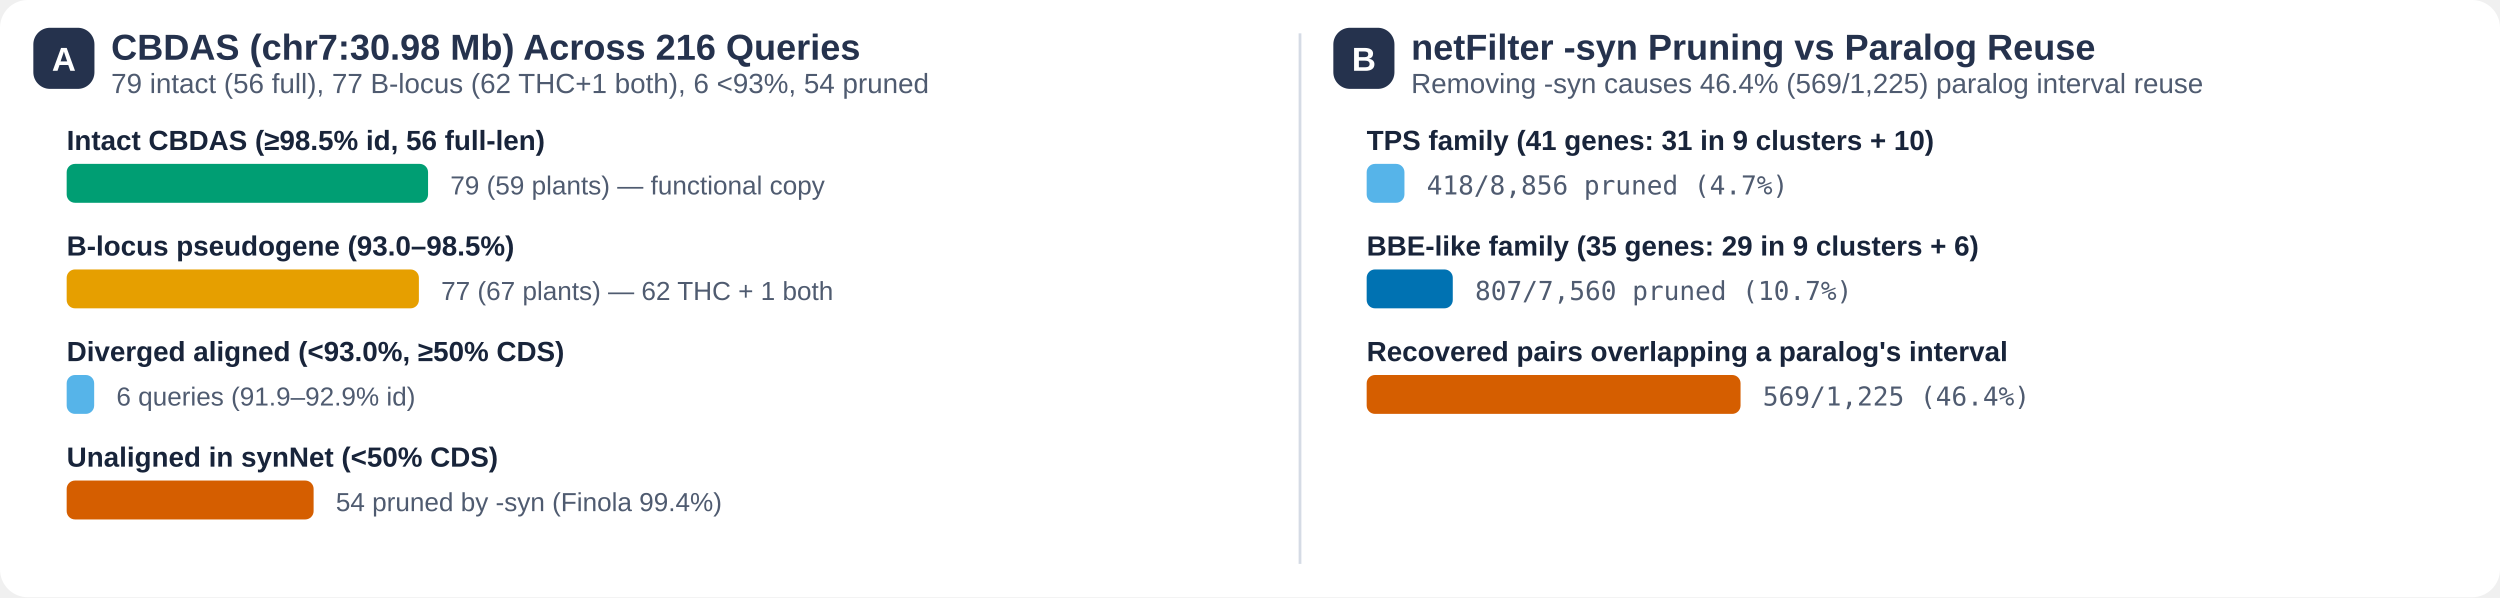
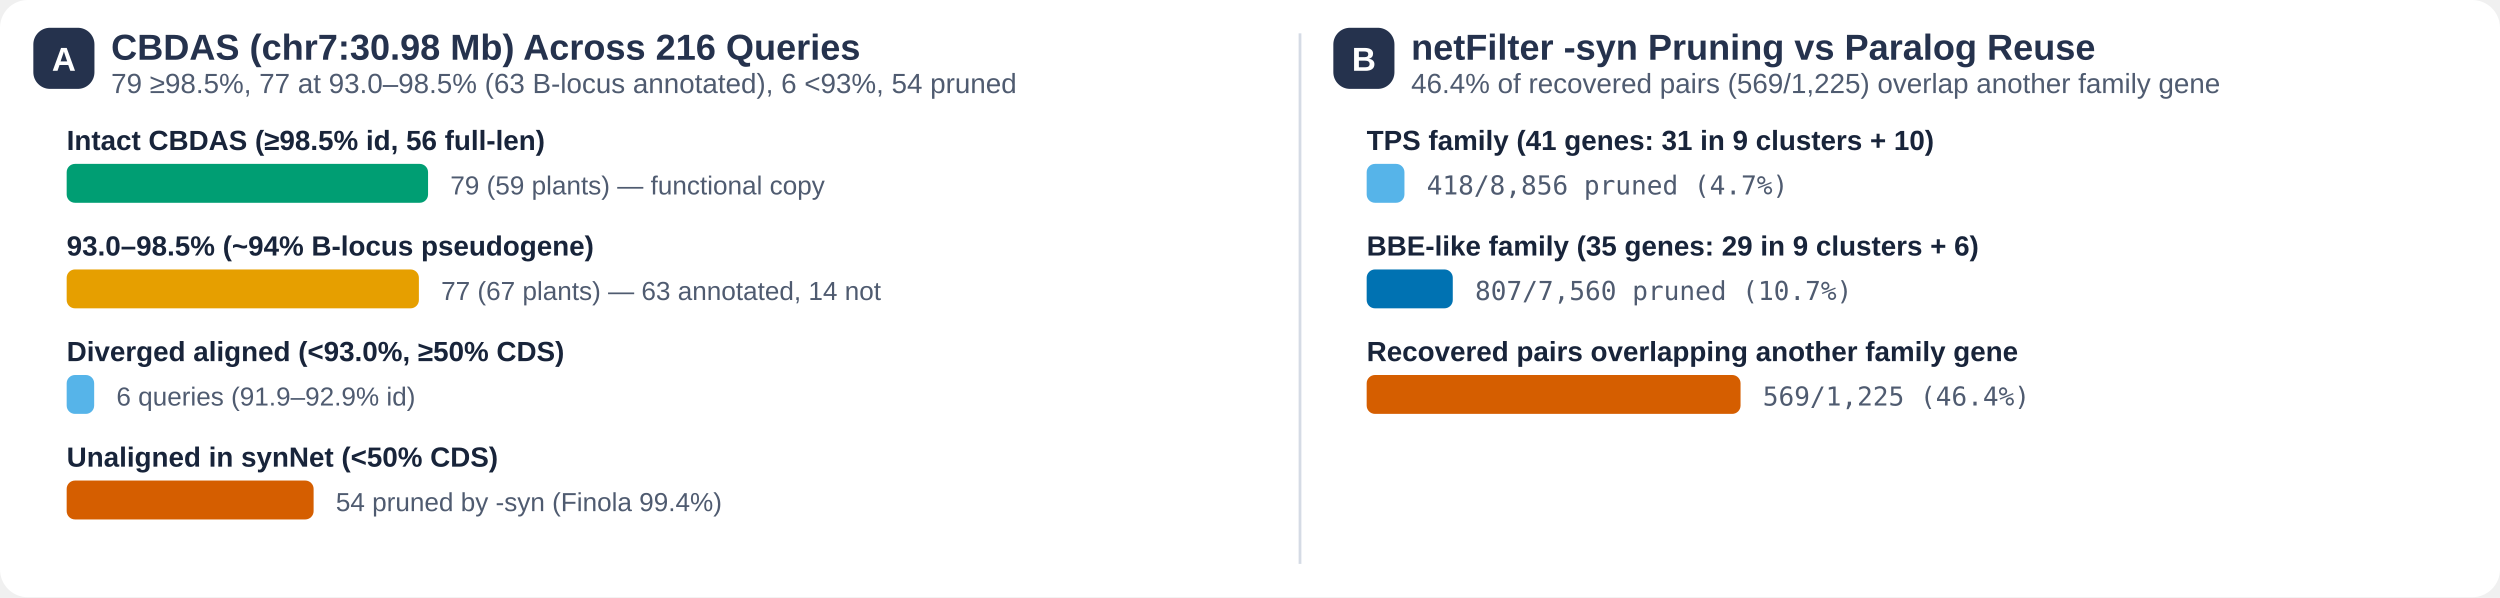
<svg xmlns="http://www.w3.org/2000/svg" viewBox="0 0 900 215" width="100%" height="100%">
  <style>
  text { font-family: "Atkinson Hyperlegible Next", "Helvetica Neue", Arial, sans-serif; fill: #18243a; }
  .mono { font-family: "Atkinson Hyperlegible Mono", "SFMono-Regular", Consolas, monospace; }
  .title { font-size: 13px; font-weight: 800; fill: #25324d; }
  .sub { font-size: 10px; fill: #4f5b70; }
  .lbl { font-size: 10px; font-weight: 600; fill: #18243a; }
  .ax { font-size: 9.4px; fill: #4f5b70; }
  .badge { font-size: 12px; font-weight: 800; fill: #ffffff; }
</style>
  <rect x="0" y="0" width="900" height="215" rx="10" fill="#ffffff" />
  <rect x="12" y="10" width="22" height="22" rx="6" fill="#25324d" />
  <text x="23" y="25.5" text-anchor="middle" class="badge">A</text>
  <text x="40" y="21.5" class="title">CBDAS (chr7:30.98 Mb) Across 216 Queries</text>
-   <text x="40" y="33.5" class="sub">79 intact (56 full), 77 B-locus (62 THC+1 both), 6 &lt;93%, 54 pruned</text>
+   <text x="40" y="33.5" class="sub">79 ≥98.5%, 77 at 93.0–98.5% (63 B-locus annotated), 6 &lt;93%, 54 pruned</text>
  <text x="24" y="54" class="lbl">Intact CBDAS (≥98.5% id, 56 full-len)</text>
  <rect x="24" y="59" width="130.1" height="14" rx="3" fill="#009E73" />
  <text x="162.1" y="70" class="ax">79 (59 plants) — functional copy</text>
-   <text x="24" y="92" class="lbl">B-locus pseudogene (93.0–98.5%)</text>
+   <text x="24" y="92" class="lbl">93.0–98.5% (~94% B-locus pseudogene)</text>
  <rect x="24" y="97" width="126.8" height="14" rx="3" fill="#E69F00" />
-   <text x="158.8" y="108" class="ax">77 (67 plants) — 62 THC + 1 both</text>
+   <text x="158.8" y="108" class="ax">77 (67 plants) — 63 annotated, 14 not</text>
  <text x="24" y="130" class="lbl">Diverged aligned (&lt;93.0%, ≥50% CDS)</text>
  <rect x="24" y="135" width="9.9" height="14" rx="3" fill="#56B4E9" />
  <text x="41.9" y="146" class="ax">6 queries (91.9–92.9% id)</text>
  <text x="24" y="168" class="lbl">Unaligned in synNet (&lt;50% CDS)</text>
  <rect x="24" y="173" width="88.9" height="14" rx="3" fill="#D55E00" />
  <text x="120.9" y="184" class="ax">54 pruned by -syn (Finola 99.4%)</text>
  <line x1="468" y1="12" x2="468" y2="203" stroke="#d5dbe5" />
  <rect x="480" y="10" width="22" height="22" rx="6" fill="#25324d" />
  <text x="491" y="25.5" text-anchor="middle" class="badge">B</text>
  <text x="508" y="21.5" class="title">netFilter -syn Pruning vs Paralog Reuse</text>
-   <text x="508" y="33.5" class="sub">Removing -syn causes 46.4% (569/1,225) paralog interval reuse</text>
+   <text x="508" y="33.5" class="sub">46.4% of recovered pairs (569/1,225) overlap another family gene</text>
  <text x="492" y="54" class="lbl">TPS family (41 genes: 31 in 9 clusters + 10)</text>
  <rect x="492" y="59" width="13.6" height="14" rx="3" fill="#56B4E9" />
  <text x="513.6" y="70" class="ax mono">418/8,856 pruned (4.7%)</text>
  <text x="492" y="92" class="lbl">BBE-like family (35 genes: 29 in 9 clusters + 6)</text>
  <rect x="492" y="97" width="31.0" height="14" rx="3" fill="#0072B2" />
  <text x="531.0" y="108" class="ax mono">807/7,560 pruned (10.7%)</text>
-   <text x="492" y="130" class="lbl">Recovered pairs overlapping a paralog's interval</text>
+   <text x="492" y="130" class="lbl">Recovered pairs overlapping another family gene</text>
  <rect x="492" y="135" width="134.6" height="14" rx="3" fill="#D55E00" />
  <text x="634.6" y="146" class="ax mono">569/1,225 (46.4%)</text>
</svg>
